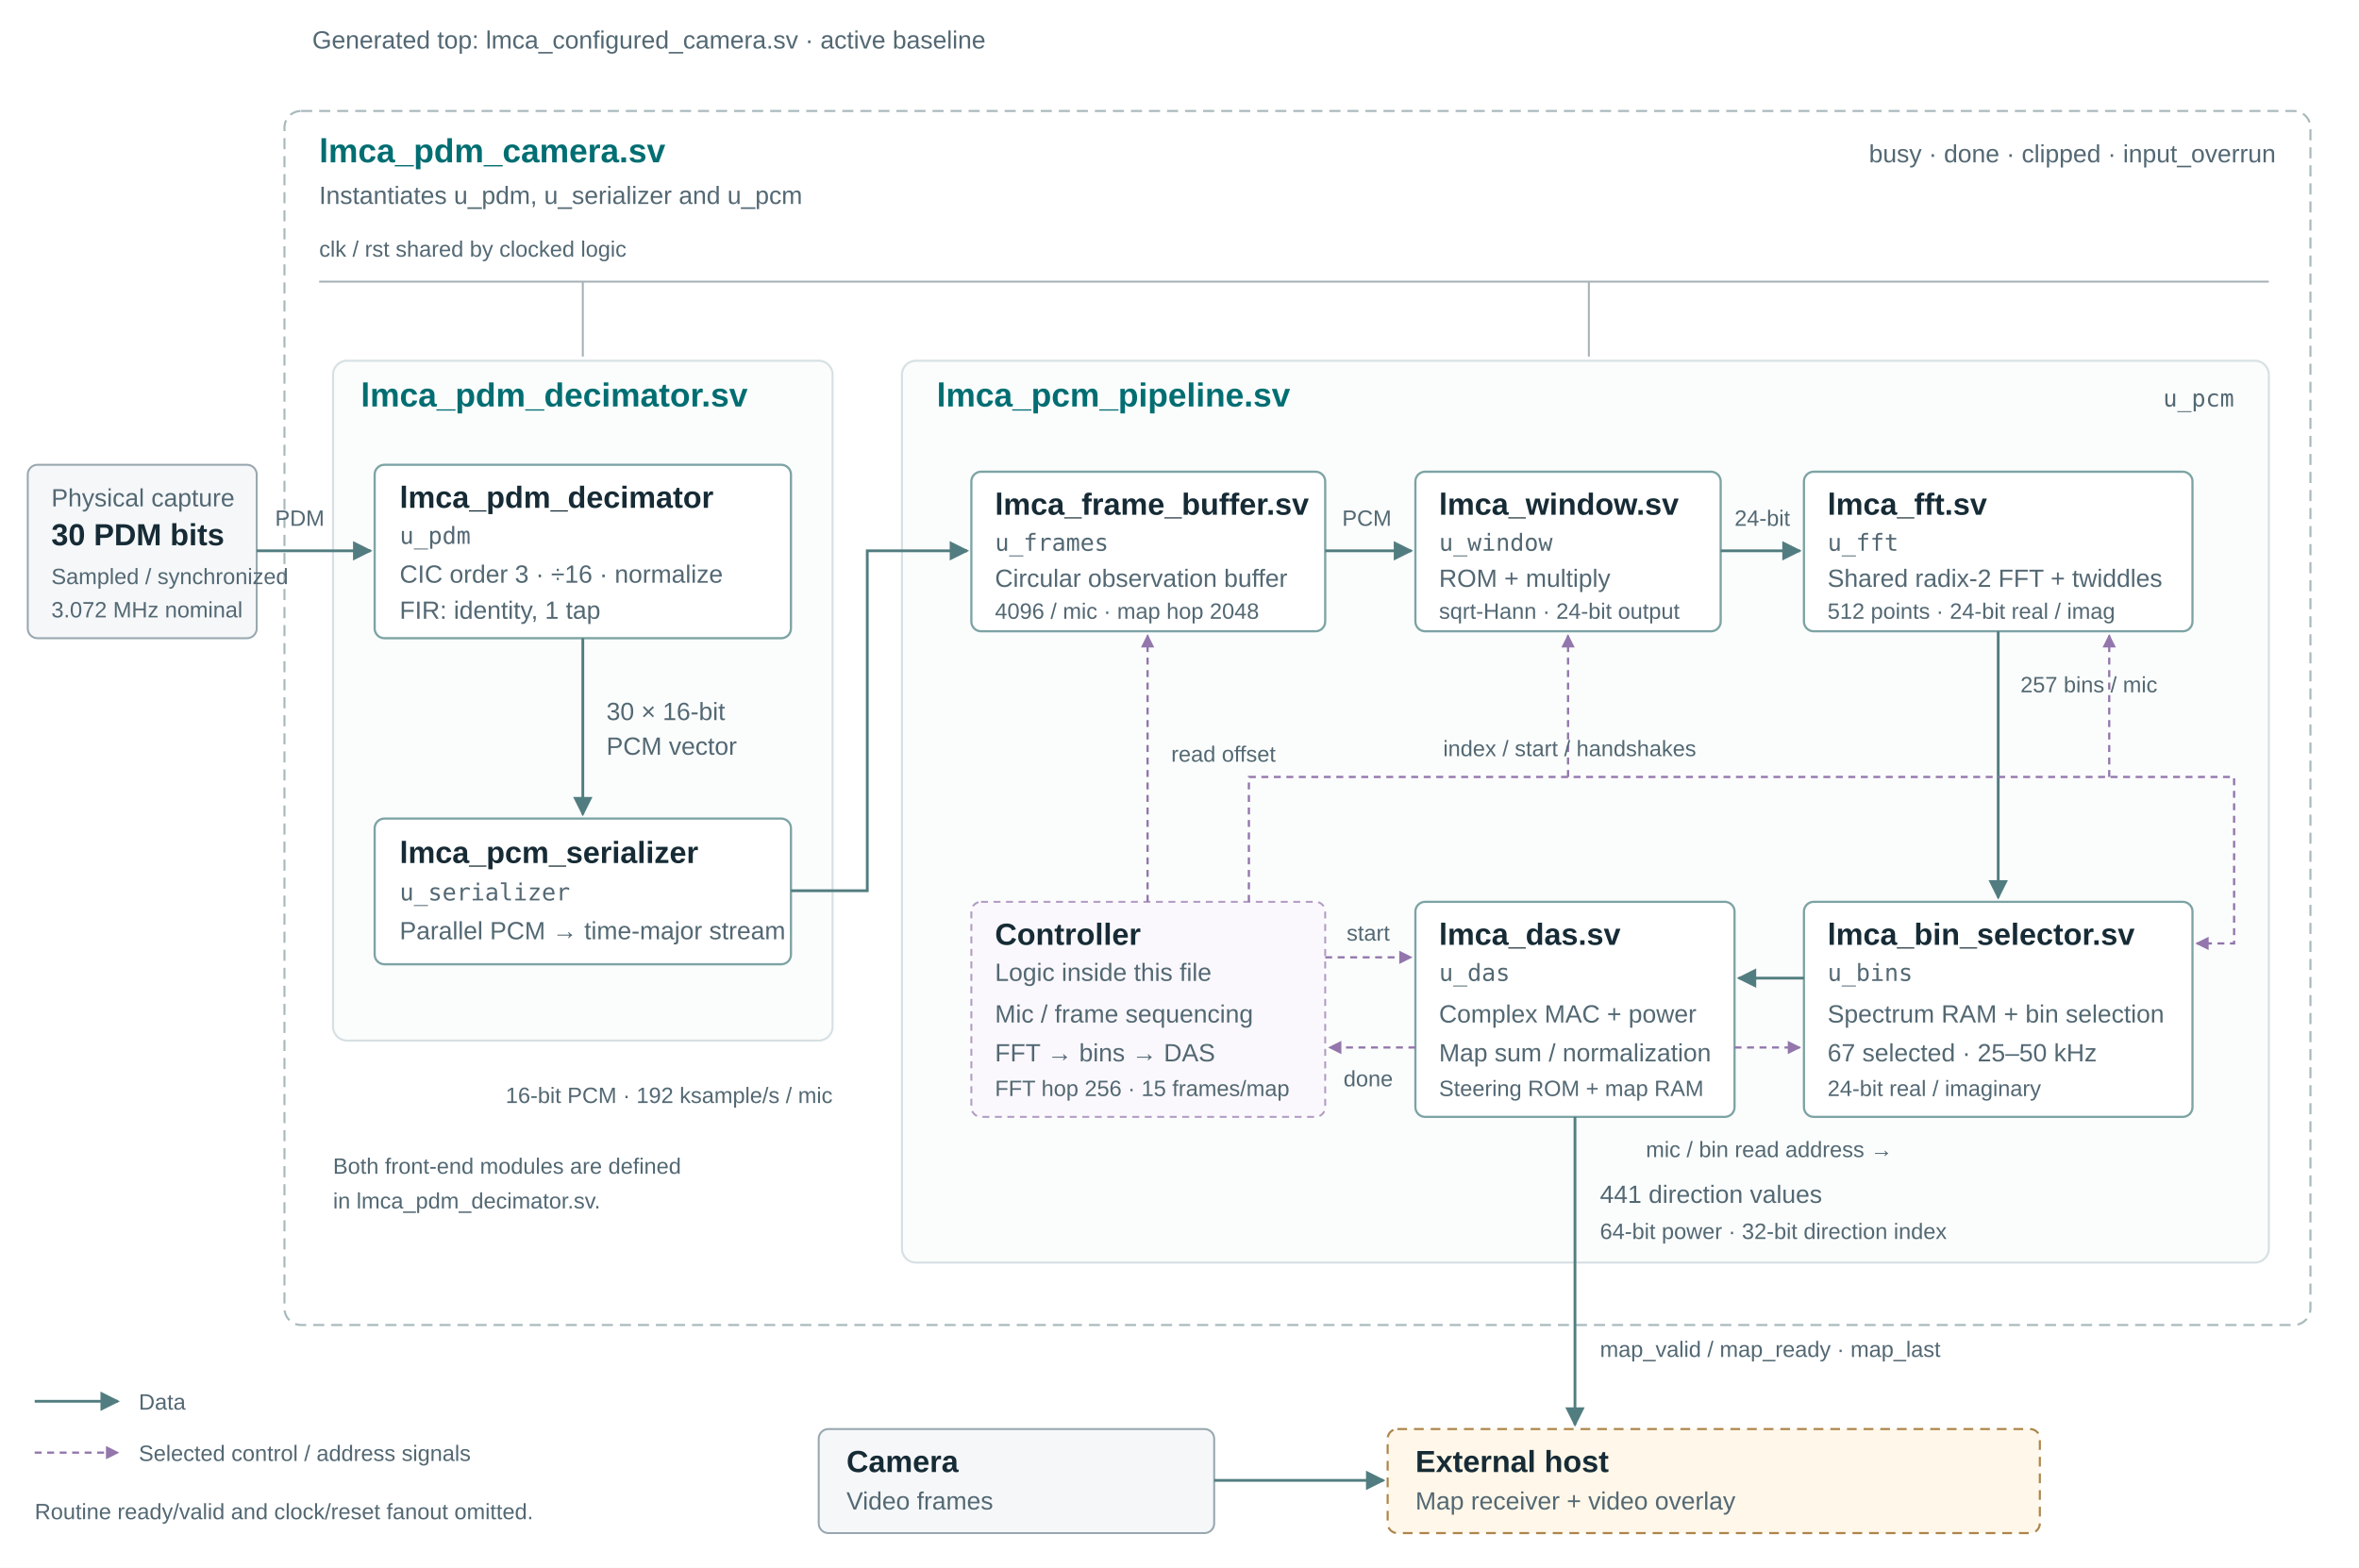
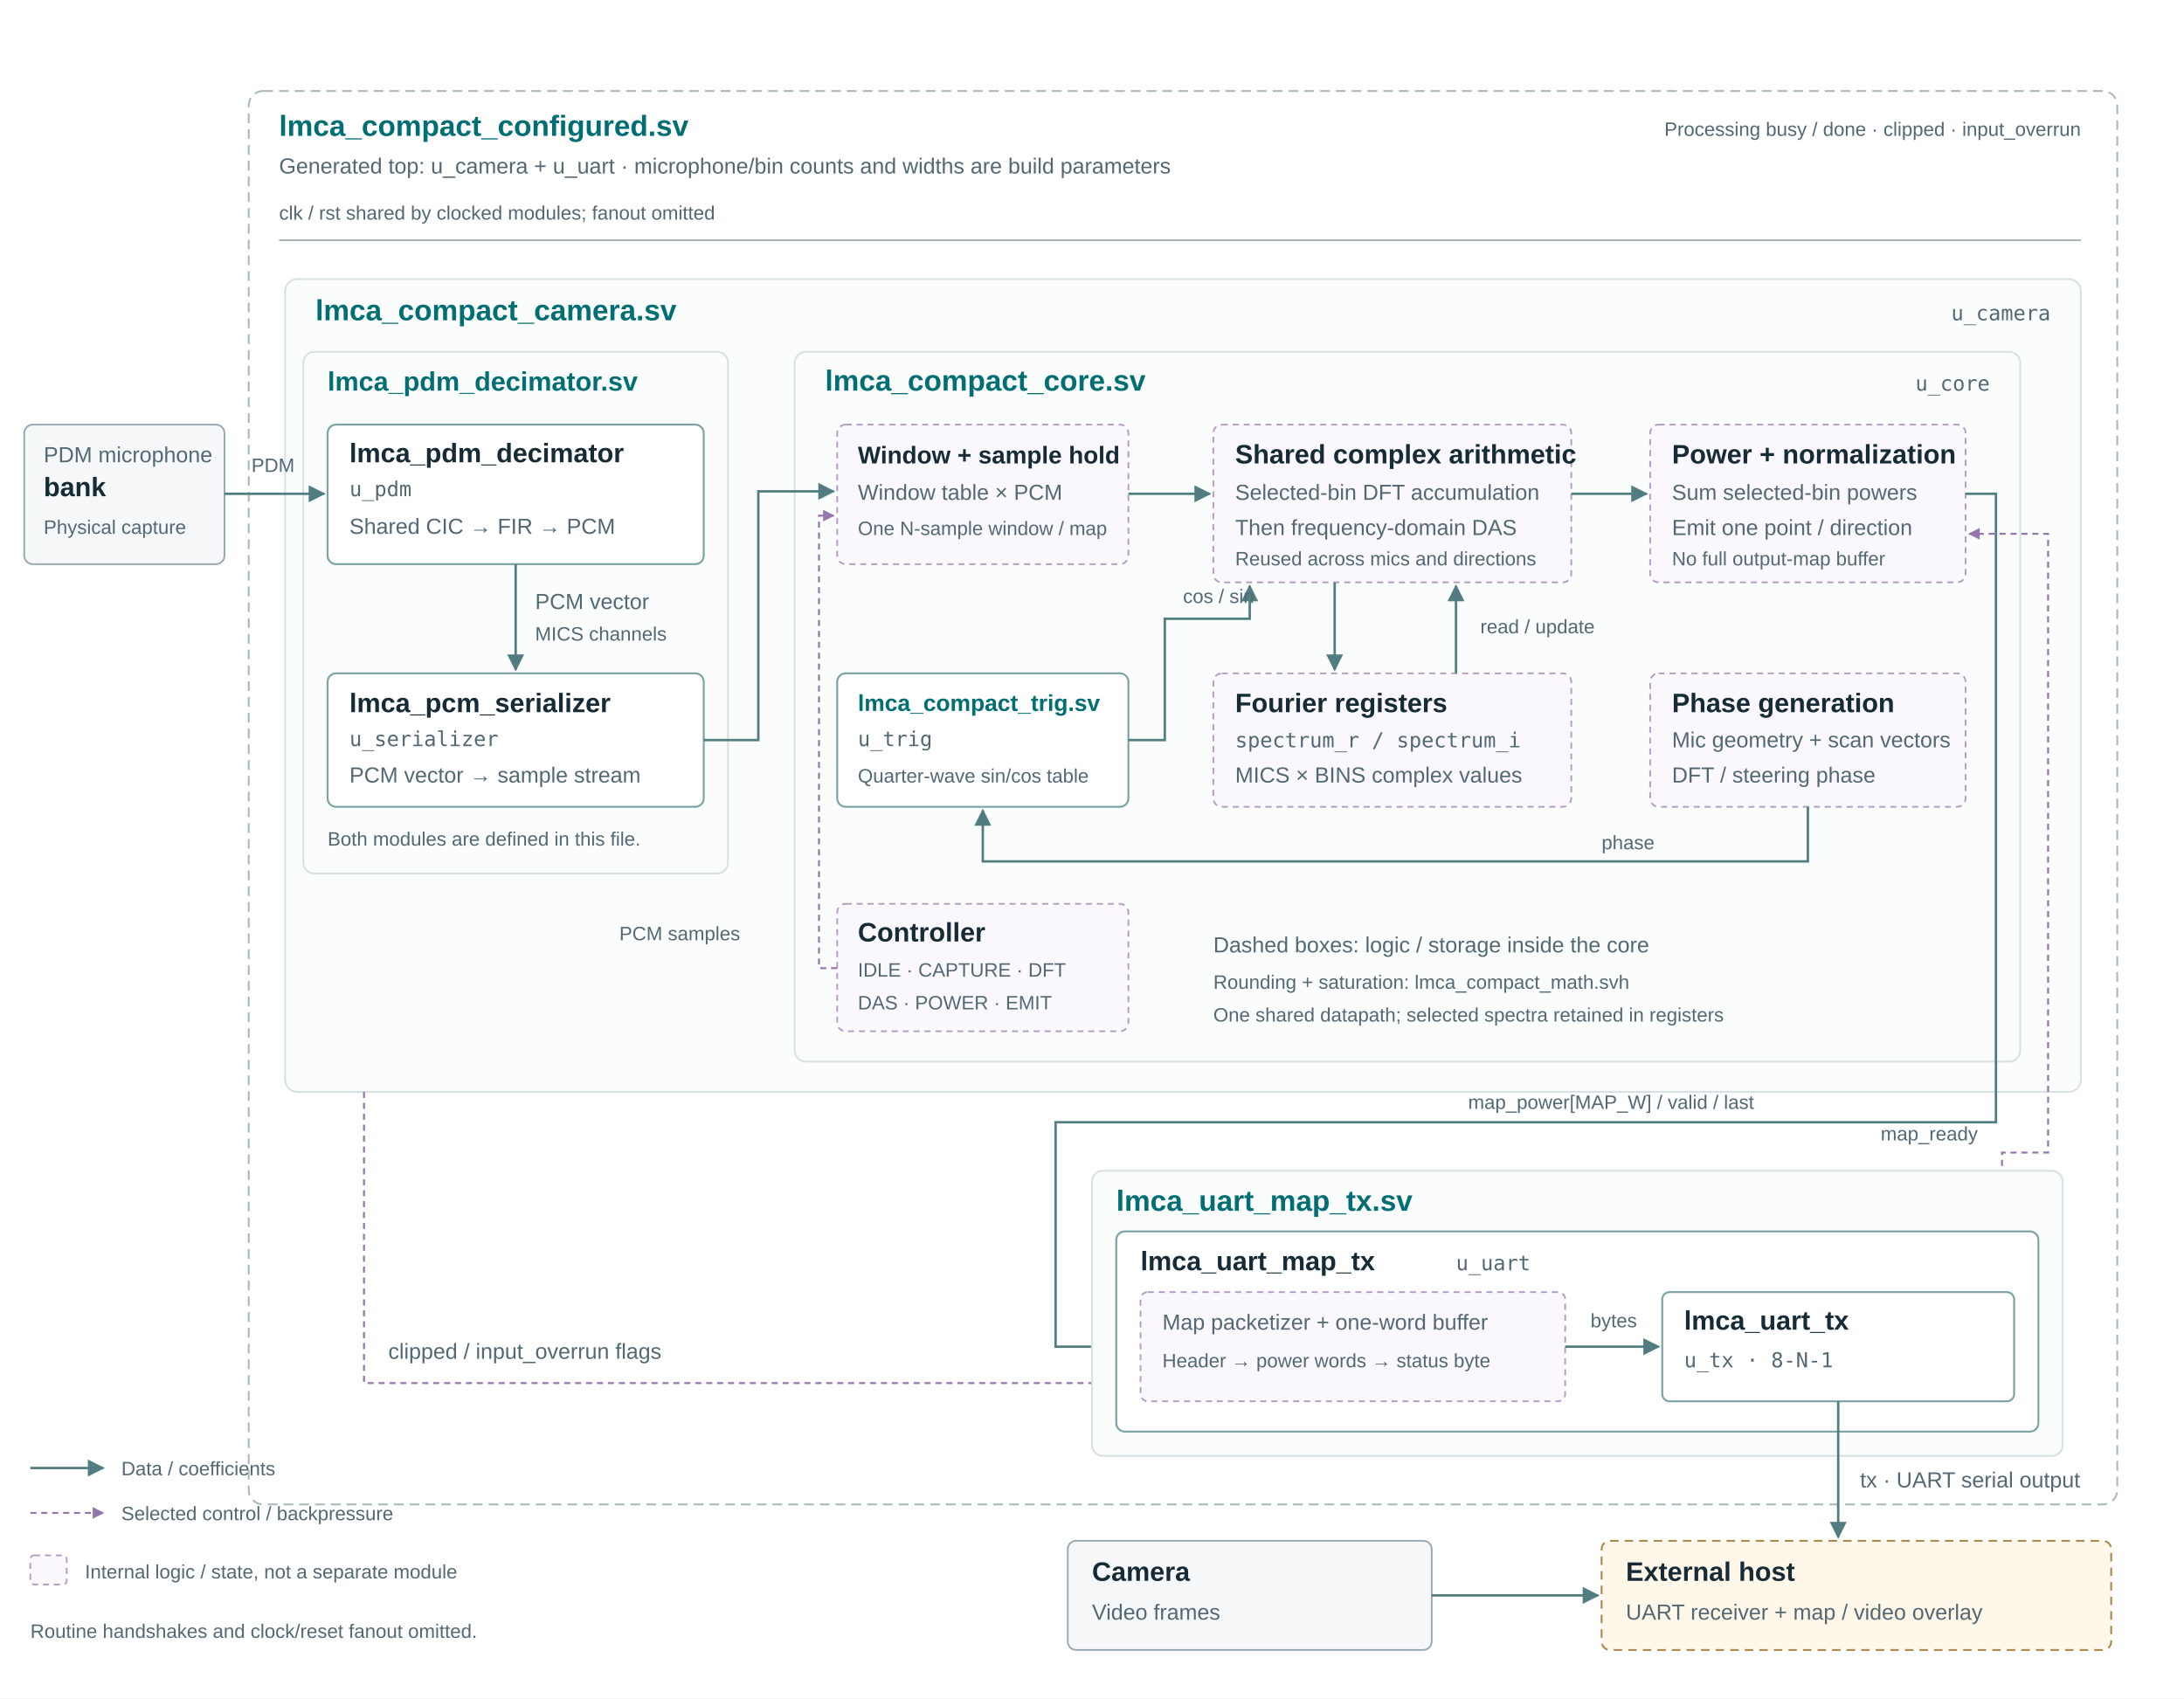
- <svg xmlns="http://www.w3.org/2000/svg" class="rtl-modules" id="diagram" width="1700" height="1130" viewBox="0 0 1700 1130" role="img" aria-labelledby="rtl-module-title rtl-module-desc">
+ <svg xmlns="http://www.w3.org/2000/svg" class="rtl-modules" id="diagram" width="1800" height="1400" viewBox="0 0 1800 1400" role="img" aria-labelledby="rtl-uart-title rtl-uart-desc">
  <defs>
-     <marker id="rtl-module-arrow" viewBox="0 0 10 10" refX="9" refY="5" markerWidth="7" markerHeight="7" orient="auto">
+     <marker id="rtl-uart-arrow" viewBox="0 0 10 10" refX="9" refY="5" markerWidth="7" markerHeight="7" orient="auto">
      <path d="M0 0L10 5L0 10Z" fill="#527d80" />
    </marker>
-     <marker id="rtl-module-control-arrow" viewBox="0 0 10 10" refX="9" refY="5" markerWidth="6" markerHeight="6" orient="auto">
+     <marker id="rtl-uart-control" viewBox="0 0 10 10" refX="9" refY="5" markerWidth="6" markerHeight="6" orient="auto">
      <path d="M0 0L10 5L0 10Z" fill="#9276ac" />
    </marker>
  </defs>
  <style>
.rtl-modules text{font-family:'Segoe UI',Arial,sans-serif;fill:#162b35}
.rtl-modules .filename{font-size:24px;font-weight:700;fill:#006e72}
.rtl-modules .name{font-size:22px;font-weight:650}
.rtl-modules .small{font-size:18px;fill:#536873}
.rtl-modules .tiny{font-size:16px;fill:#536873}
.rtl-modules .instance{font:17px Consolas,monospace;fill:#536873}
.rtl-modules .file{fill:#fbfdfc;stroke:#d7e0e3;stroke-width:1.5}
.rtl-modules .rootfile{fill:white;stroke:#a8b9bc;stroke-width:1.5;stroke-dasharray:8 5}
.rtl-modules .box{fill:white;stroke:#7da3a4;stroke-width:1.6}
.rtl-modules .logic{fill:#faf8fc;stroke:#b29bc5;stroke-width:1.4;stroke-dasharray:5 4}
.rtl-modules .external{fill:#f5f7f9;stroke:#98a7af;stroke-width:1.4}
.rtl-modules .host{fill:#fff7e9;stroke:#ad854b;stroke-width:1.5;stroke-dasharray:7 5}
- .rtl-modules .data{fill:none;stroke:#527d80;stroke-width:2;marker-end:url(#rtl-module-arrow)}
- .rtl-modules .control{fill:none;stroke:#9276ac;stroke-width:1.6;stroke-dasharray:5 4;marker-end:url(#rtl-module-control-arrow)}
+ .rtl-modules .data{fill:none;stroke:#527d80;stroke-width:2;marker-end:url(#rtl-uart-arrow)}
+ .rtl-modules .control{fill:none;stroke:#9276ac;stroke-width:1.6;stroke-dasharray:5 4;marker-end:url(#rtl-uart-control)}
.rtl-modules .rail{fill:none;stroke:#a7b2b7;stroke-width:1.4}
</style>
-   <rect width="1700" height="1130" fill="white" />
-   <text x="225" y="35" class="small">Generated top: lmca_configured_camera.sv · active baseline</text>
-   <rect x="205" y="80" width="1460" height="875" rx="12" class="rootfile" />
-   <text x="230" y="117" class="filename">lmca_pdm_camera.sv</text>
-   <text x="230" y="147" class="small">Instantiates u_pdm, u_serializer and u_pcm</text>
-   <text x="1640" y="117" class="small" text-anchor="end">busy · done · clipped · input_overrun</text>
-   <text x="230" y="185" class="tiny">clk / rst shared by clocked logic</text>
-   <path d="M230 203H1635 M420 203V257 M1145 203V257" class="rail" />
-   <rect x="240" y="260" width="360" height="490" rx="10" class="file" />
-   <text x="260" y="293" class="filename">lmca_pdm_decimator.sv</text>
-   <rect x="270" y="335" width="300" height="125" rx="7" class="box" />
-   <text x="288" y="366" class="name">lmca_pdm_decimator</text>
-   <text x="288" y="392" class="instance">u_pdm</text>
-   <text x="288" y="420" class="small">CIC order 3 · ÷16 · normalize</text>
-   <text x="288" y="446" class="small">FIR: identity, 1 tap</text>
-   <rect x="270" y="590" width="300" height="105" rx="7" class="box" />
-   <text x="288" y="622" class="name">lmca_pcm_serializer</text>
-   <text x="288" y="649" class="instance">u_serializer</text>
-   <text x="288" y="677" class="small">Parallel PCM → time-major stream</text>
-   <path d="M420 460V587" class="data" />
-   <text x="437" y="519" class="small">30 × 16-bit</text>
-   <text x="437" y="544" class="small">PCM vector</text>
-   <rect x="20" y="335" width="165" height="125" rx="7" class="external" />
-   <text x="37" y="365" class="small">Physical capture</text>
-   <text x="37" y="393" class="name">30 PDM bits</text>
-   <text x="37" y="421" class="tiny">Sampled / synchronized</text>
-   <text x="37" y="445" class="tiny">3.072 MHz nominal</text>
-   <path d="M185 397H267" class="data" />
-   <text x="216" y="379" class="tiny" text-anchor="middle">PDM</text>
-   <rect x="650" y="260" width="985" height="650" rx="10" class="file" />
-   <text x="675" y="293" class="filename">lmca_pcm_pipeline.sv</text>
-   <text x="1610" y="293" class="instance" text-anchor="end">u_pcm</text>
-   <path d="M570 642H625V397H697" class="data" />
-   <text x="600" y="795" class="tiny" text-anchor="end">16-bit PCM · 192 ksample/s / mic</text>
-   <rect x="700" y="340" width="255" height="115" rx="7" class="box" />
-   <text x="717" y="371" class="name">lmca_frame_buffer.sv</text>
-   <text x="717" y="397" class="instance">u_frames</text>
-   <text x="717" y="423" class="small">Circular observation buffer</text>
-   <text x="717" y="446" class="tiny">4096 / mic · map hop 2048</text>
-   <path d="M955 397H1017" class="data" />
-   <text x="985" y="379" class="tiny" text-anchor="middle">PCM</text>
-   <rect x="1020" y="340" width="220" height="115" rx="7" class="box" />
-   <text x="1037" y="371" class="name">lmca_window.sv</text>
-   <text x="1037" y="397" class="instance">u_window</text>
-   <text x="1037" y="423" class="small">ROM + multiply</text>
-   <text x="1037" y="446" class="tiny">sqrt-Hann · 24-bit output</text>
-   <path d="M1240 397H1297" class="data" />
-   <text x="1270" y="379" class="tiny" text-anchor="middle">24-bit</text>
-   <rect x="1300" y="340" width="280" height="115" rx="7" class="box" />
-   <text x="1317" y="371" class="name">lmca_fft.sv</text>
-   <text x="1317" y="397" class="instance">u_fft</text>
-   <text x="1317" y="423" class="small">Shared radix-2 FFT + twiddles</text>
-   <text x="1317" y="446" class="tiny">512 points · 24-bit real / imag</text>
-   <path d="M1440 455V647" class="data" />
-   <text x="1456" y="499" class="tiny">257 bins / mic</text>
-   <rect x="1300" y="650" width="280" height="155" rx="7" class="box" />
-   <text x="1317" y="681" class="name">lmca_bin_selector.sv</text>
-   <text x="1317" y="707" class="instance">u_bins</text>
-   <text x="1317" y="737" class="small">Spectrum RAM + bin selection</text>
-   <text x="1317" y="765" class="small">67 selected · 25–50 kHz</text>
-   <text x="1317" y="790" class="tiny">24-bit real / imaginary</text>
-   <rect x="1020" y="650" width="230" height="155" rx="7" class="box" />
-   <text x="1037" y="681" class="name">lmca_das.sv</text>
-   <text x="1037" y="707" class="instance">u_das</text>
-   <text x="1037" y="737" class="small">Complex MAC + power</text>
-   <text x="1037" y="765" class="small">Map sum / normalization</text>
-   <text x="1037" y="790" class="tiny">Steering ROM + map RAM</text>
-   <path d="M1300 705H1253" class="data" />
-   <path d="M1250 755H1297" class="control" />
-   <text x="1275" y="834" class="tiny" text-anchor="middle">mic / bin read address →</text>
-   <rect x="700" y="650" width="255" height="155" rx="7" class="logic" />
-   <text x="717" y="681" class="name">Controller</text>
-   <text x="717" y="707" class="small">Logic inside this file</text>
-   <text x="717" y="737" class="small">Mic / frame sequencing</text>
-   <text x="717" y="765" class="small">FFT → bins → DAS</text>
-   <text x="717" y="790" class="tiny">FFT hop 256 · 15 frames/map</text>
-   <path d="M827 650V458" class="control" />
-   <text x="844" y="549" class="tiny">read offset</text>
-   <path d="M900 650V560H1610V680H1583" class="control" />
-   <path d="M1130 560V458" class="control" />
-   <path d="M1520 560V458" class="control" />
-   <text x="1040" y="545" class="tiny">index / start / handshakes</text>
-   <path d="M955 690H1017" class="control" />
-   <text x="986" y="678" class="tiny" text-anchor="middle">start</text>
-   <path d="M1020 755H958" class="control" />
-   <text x="986" y="783" class="tiny" text-anchor="middle">done</text>
-   <path d="M1135 805V1027" class="data" />
-   <text x="1153" y="867" class="small">441 direction values</text>
-   <text x="1153" y="893" class="tiny">64-bit power · 32-bit direction index</text>
-   <text x="1153" y="978" class="tiny">map_valid / map_ready · map_last</text>
-   <text x="240" y="846" class="tiny">Both front-end modules are defined</text>
-   <text x="240" y="871" class="tiny">in lmca_pdm_decimator.sv.</text>
-   <rect x="590" y="1030" width="285" height="75" rx="7" class="external" />
-   <text x="610" y="1061" class="name">Camera</text>
-   <text x="610" y="1088" class="small">Video frames</text>
-   <path d="M875 1067H997" class="data" />
-   <rect x="1000" y="1030" width="470" height="75" rx="7" class="host" />
-   <text x="1020" y="1061" class="name">External host</text>
-   <text x="1020" y="1088" class="small">Map receiver + video overlay</text>
-   <path d="M25 1010H85" class="data" />
-   <text x="100" y="1016" class="tiny">Data</text>
-   <path d="M25 1047H85" class="control" />
-   <text x="100" y="1053" class="tiny">Selected control / address signals</text>
-   <text x="25" y="1095" class="tiny">Routine ready/valid and clock/reset fanout omitted.</text>
+   <rect width="1800" height="1400" fill="white" />
+   <rect x="205" y="75" width="1540" height="1165" rx="12" class="rootfile" />
+   <text x="230" y="112" class="filename">lmca_compact_configured.sv</text>
+   <text x="230" y="143" class="small">Generated top: u_camera + u_uart · microphone/bin counts and widths are build parameters</text>
+   <text x="1715" y="112" class="tiny" text-anchor="end">Processing busy / done · clipped · input_overrun</text>
+   <text x="230" y="181" class="tiny">clk / rst shared by clocked modules; fanout omitted</text>
+   <path d="M230 198H1715" class="rail" />
+   <rect x="235" y="230" width="1480" height="670" rx="10" class="file" />
+   <text x="260" y="264" class="filename">lmca_compact_camera.sv</text>
+   <text x="1690" y="264" class="instance" text-anchor="end">u_camera</text>
+   <rect x="250" y="290" width="350" height="430" rx="9" class="file" />
+   <text x="270" y="322" class="filename" style="font-size:22px">lmca_pdm_decimator.sv</text>
+   <rect x="270" y="350" width="310" height="115" rx="7" class="box" />
+   <text x="288" y="381" class="name">lmca_pdm_decimator</text>
+   <text x="288" y="409" class="instance">u_pdm</text>
+   <text x="288" y="440" class="small">Shared CIC → FIR → PCM</text>
+   <path d="M425 465V552" class="data" />
+   <text x="441" y="502" class="small">PCM vector</text>
+   <text x="441" y="528" class="tiny">MICS channels</text>
+   <rect x="270" y="555" width="310" height="110" rx="7" class="box" />
+   <text x="288" y="587" class="name">lmca_pcm_serializer</text>
+   <text x="288" y="615" class="instance">u_serializer</text>
+   <text x="288" y="645" class="small">PCM vector → sample stream</text>
+   <text x="270" y="697" class="tiny">Both modules are defined in this file.</text>
+   <rect x="20" y="350" width="165" height="115" rx="7" class="external" />
+   <text x="36" y="381" class="small">PDM microphone</text>
+   <text x="36" y="409" class="name">bank</text>
+   <text x="36" y="440" class="tiny">Physical capture</text>
+   <path d="M185 407H267" class="data" />
+   <text x="225" y="389" class="tiny" text-anchor="middle">PDM</text>
+   <rect x="655" y="290" width="1010" height="585" rx="9" class="file" />
+   <text x="680" y="322" class="filename">lmca_compact_core.sv</text>
+   <text x="1640" y="322" class="instance" text-anchor="end">u_core</text>
+   <path d="M580 610H625V405H687" class="data" />
+   <text x="610" y="775" class="tiny" text-anchor="end">PCM samples</text>
+   <rect x="690" y="350" width="240" height="115" rx="7" class="logic" />
+   <text x="707" y="382" class="name" style="font-size:20px">Window + sample hold</text>
+   <text x="707" y="412" class="small">Window table × PCM</text>
+   <text x="707" y="441" class="tiny">One N-sample window / map</text>
+   <path d="M930 407H997" class="data" />
+   <rect x="1000" y="350" width="295" height="130" rx="7" class="logic" />
+   <text x="1018" y="382" class="name">Shared complex arithmetic</text>
+   <text x="1018" y="412" class="small">Selected-bin DFT accumulation</text>
+   <text x="1018" y="441" class="small">Then frequency-domain DAS</text>
+   <text x="1018" y="466" class="tiny">Reused across mics and directions</text>
+   <path d="M1295 407H1357" class="data" />
+   <rect x="1360" y="350" width="260" height="130" rx="7" class="logic" />
+   <text x="1378" y="382" class="name">Power + normalization</text>
+   <text x="1378" y="412" class="small">Sum selected-bin powers</text>
+   <text x="1378" y="441" class="small">Emit one point / direction</text>
+   <text x="1378" y="466" class="tiny">No full output-map buffer</text>
+   <rect x="690" y="555" width="240" height="110" rx="7" class="box" />
+   <text x="707" y="586" class="filename" style="font-size:19px">lmca_compact_trig.sv</text>
+   <text x="707" y="615" class="instance">u_trig</text>
+   <text x="707" y="645" class="tiny">Quarter-wave sin/cos table</text>
+   <path d="M930 610H960V510H1030V483" class="data" />
+   <text x="975" y="497" class="tiny">cos / sin</text>
+   <rect x="1000" y="555" width="295" height="110" rx="7" class="logic" />
+   <text x="1018" y="587" class="name">Fourier registers</text>
+   <text x="1018" y="616" class="instance">spectrum_r / spectrum_i</text>
+   <text x="1018" y="645" class="small">MICS × BINS complex values</text>
+   <path d="M1100 480V552" class="data" />
+   <path d="M1200 555V483" class="data" />
+   <text x="1220" y="522" class="tiny">read / update</text>
+   <rect x="1360" y="555" width="260" height="110" rx="7" class="logic" />
+   <text x="1378" y="587" class="name">Phase generation</text>
+   <text x="1378" y="616" class="small">Mic geometry + scan vectors</text>
+   <text x="1378" y="645" class="small">DFT / steering phase</text>
+   <path d="M1490 665V710H810V668" class="data" />
+   <text x="1320" y="700" class="tiny">phase</text>
+   <rect x="690" y="745" width="240" height="105" rx="7" class="logic" />
+   <text x="707" y="776" class="name">Controller</text>
+   <text x="707" y="805" class="tiny">IDLE · CAPTURE · DFT</text>
+   <text x="707" y="832" class="tiny">DAS · POWER · EMIT</text>
+   <path d="M690 798H675V425H687" class="control" />
+   <text x="1000" y="785" class="small">Dashed boxes: logic / storage inside the core</text>
+   <text x="1000" y="815" class="tiny">Rounding + saturation: lmca_compact_math.svh</text>
+   <text x="1000" y="842" class="tiny">One shared datapath; selected spectra retained in registers</text>
+   <path d="M1620 407H1645V925H870V1110H937" class="data" />
+   <text x="1210" y="914" class="tiny">map_power[MAP_W] / valid / last</text>
+   <path d="M1650 1015V950H1688V440H1623" class="control" />
+   <text x="1550" y="940" class="tiny">map_ready</text>
+   <path d="M300 900V1140H937" class="control" />
+   <text x="320" y="1120" class="small">clipped / input_overrun flags</text>
+   <rect x="900" y="965" width="800" height="235" rx="9" class="file" />
+   <text x="920" y="998" class="filename">lmca_uart_map_tx.sv</text>
+   <rect x="920" y="1015" width="760" height="165" rx="7" class="box" />
+   <text x="940" y="1047" class="name">lmca_uart_map_tx</text>
+   <text x="1200" y="1047" class="instance">u_uart</text>
+   <rect x="940" y="1065" width="350" height="90" rx="6" class="logic" />
+   <text x="958" y="1096" class="small">Map packetizer + one-word buffer</text>
+   <text x="958" y="1127" class="tiny">Header → power words → status byte</text>
+   <path d="M1290 1110H1367" class="data" />
+   <text x="1330" y="1094" class="tiny" text-anchor="middle">bytes</text>
+   <rect x="1370" y="1065" width="290" height="90" rx="6" class="box" />
+   <text x="1388" y="1096" class="name">lmca_uart_tx</text>
+   <text x="1388" y="1127" class="instance">u_tx · 8-N-1</text>
+   <path d="M1515 1155V1267" class="data" />
+   <text x="1533" y="1226" class="small">tx · UART serial output</text>
+   <rect x="1320" y="1270" width="420" height="90" rx="7" class="host" />
+   <text x="1340" y="1303" class="name">External host</text>
+   <text x="1340" y="1335" class="small">UART receiver + map / video overlay</text>
+   <rect x="880" y="1270" width="300" height="90" rx="7" class="external" />
+   <text x="900" y="1303" class="name">Camera</text>
+   <text x="900" y="1335" class="small">Video frames</text>
+   <path d="M1180 1315H1317" class="data" />
+   <path d="M25 1210H85" class="data" />
+   <text x="100" y="1216" class="tiny">Data / coefficients</text>
+   <path d="M25 1247H85" class="control" />
+   <text x="100" y="1253" class="tiny">Selected control / backpressure</text>
+   <rect x="25" y="1282" width="30" height="24" rx="3" class="logic" />
+   <text x="70" y="1301" class="tiny">Internal logic / state, not a separate module</text>
+   <text x="25" y="1350" class="tiny">Routine handshakes and clock/reset fanout omitted.</text>
</svg>
